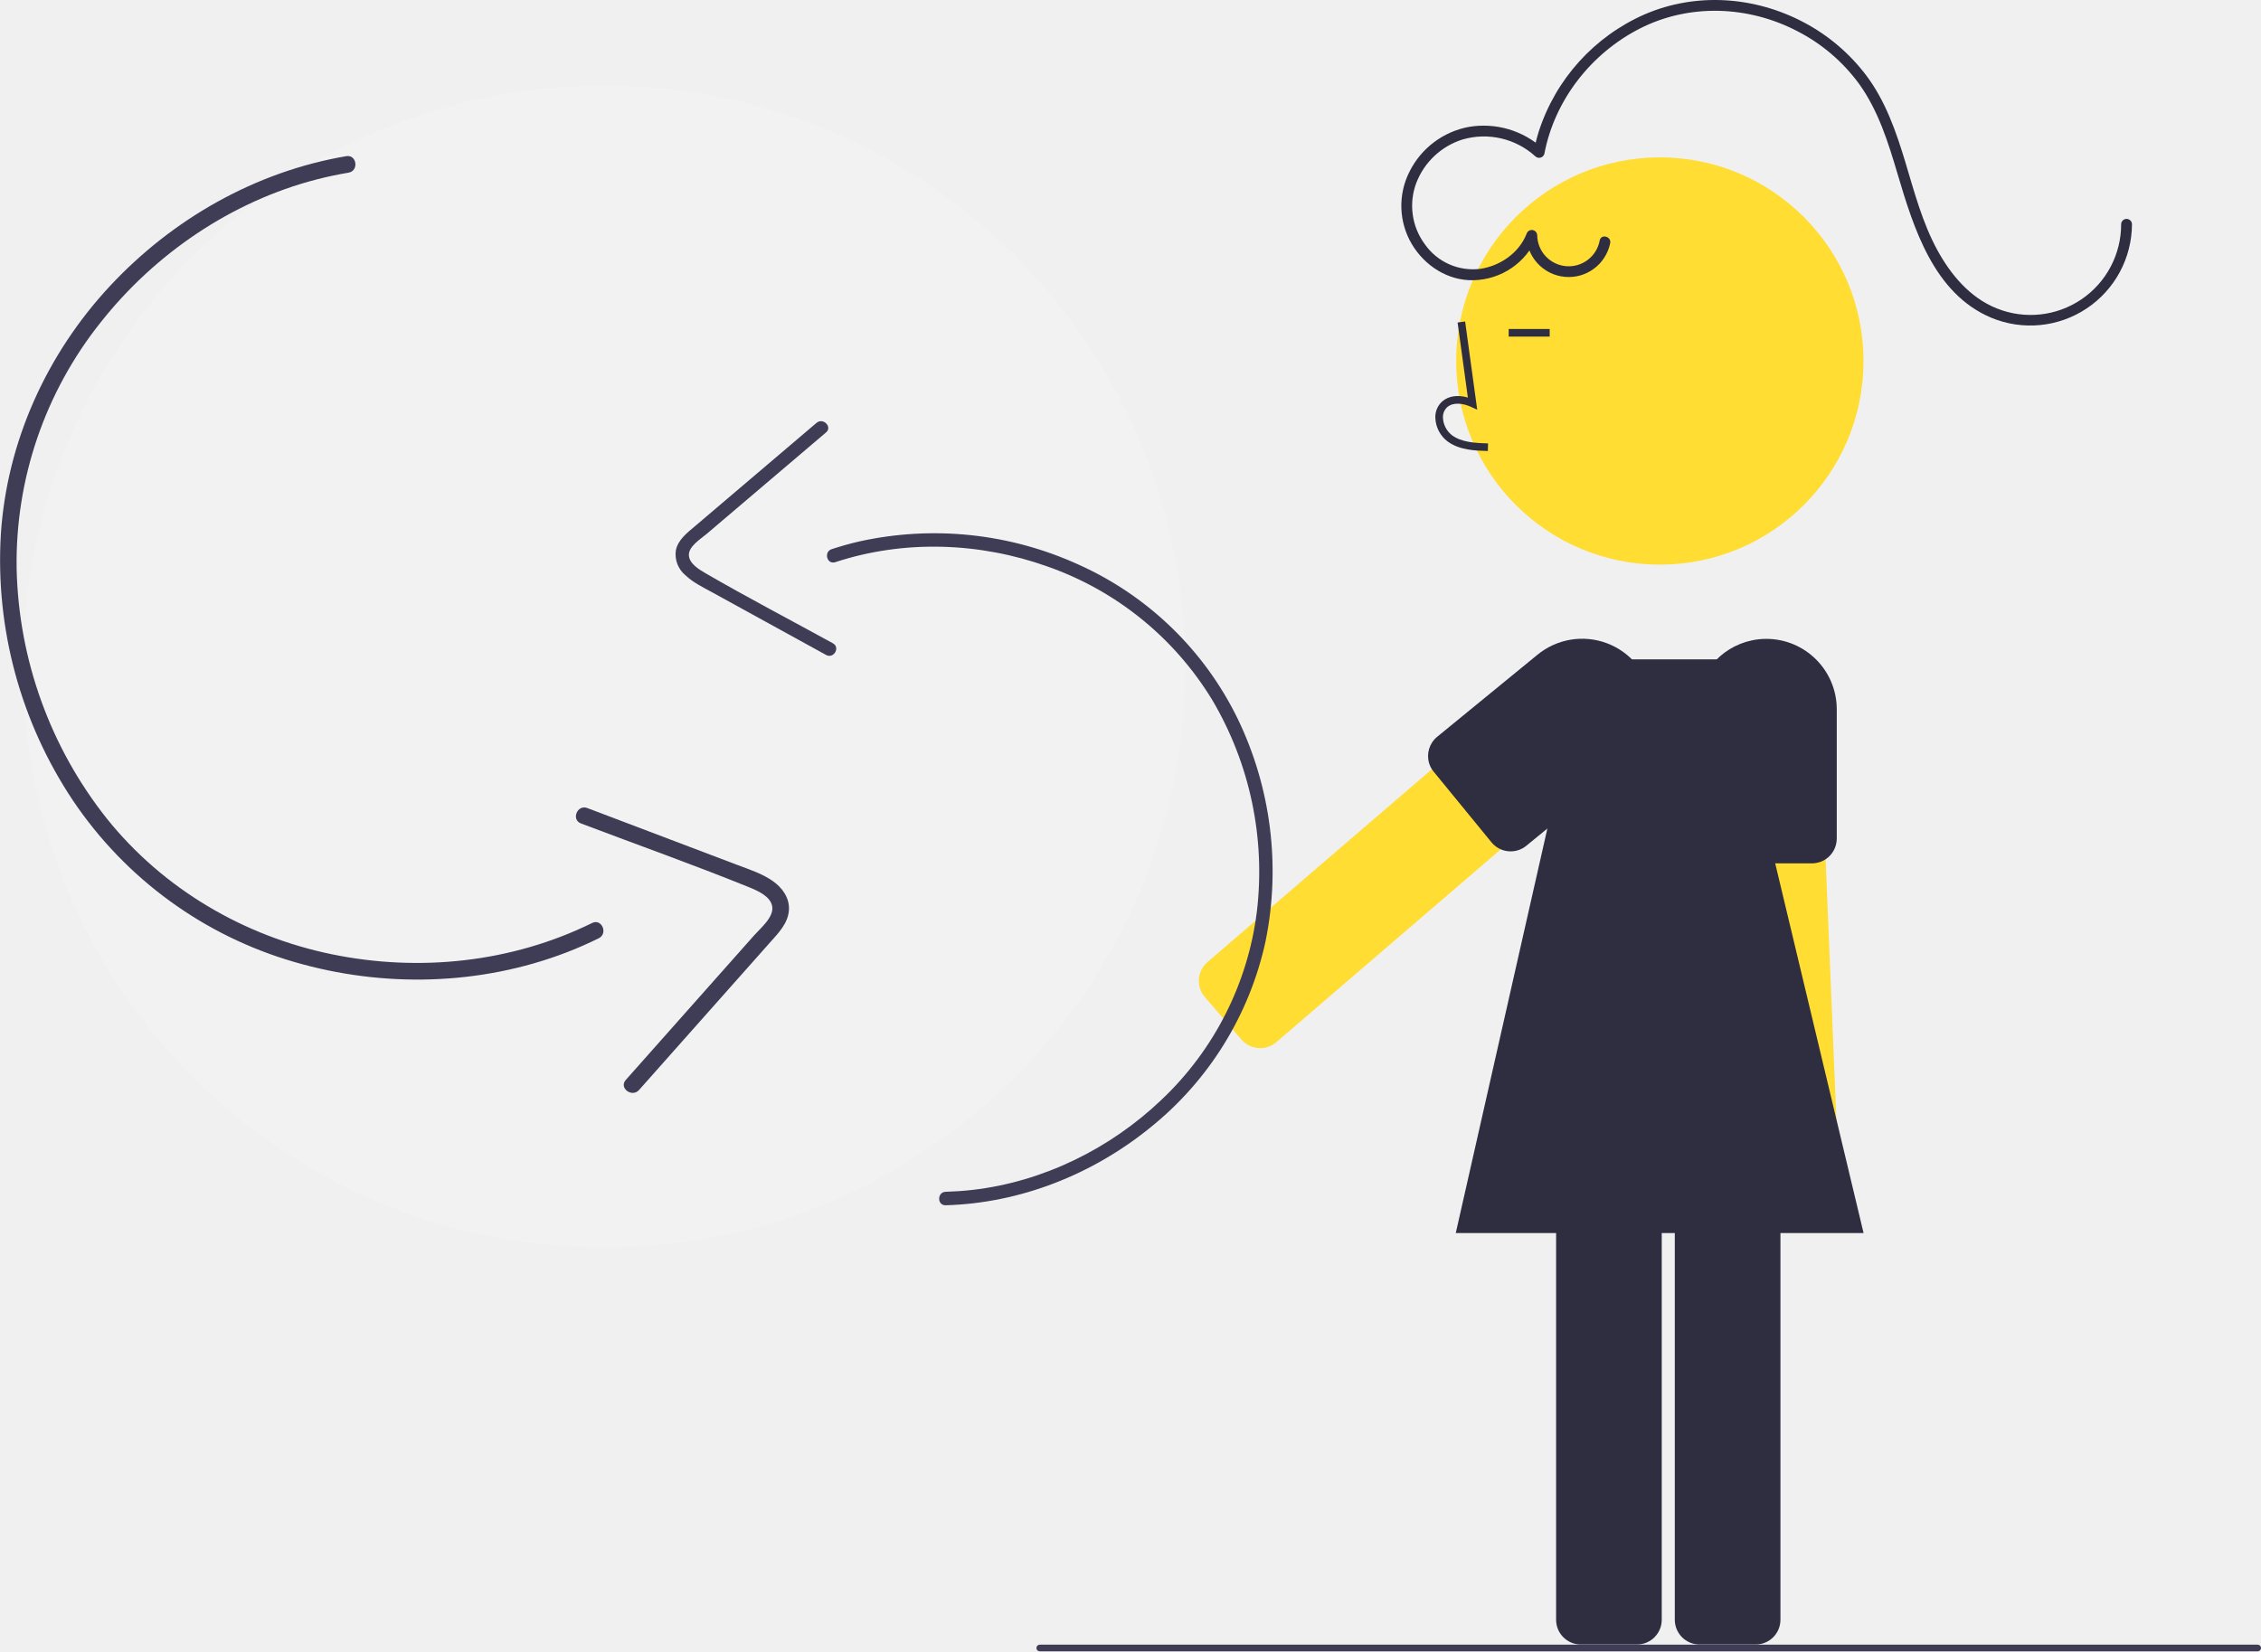
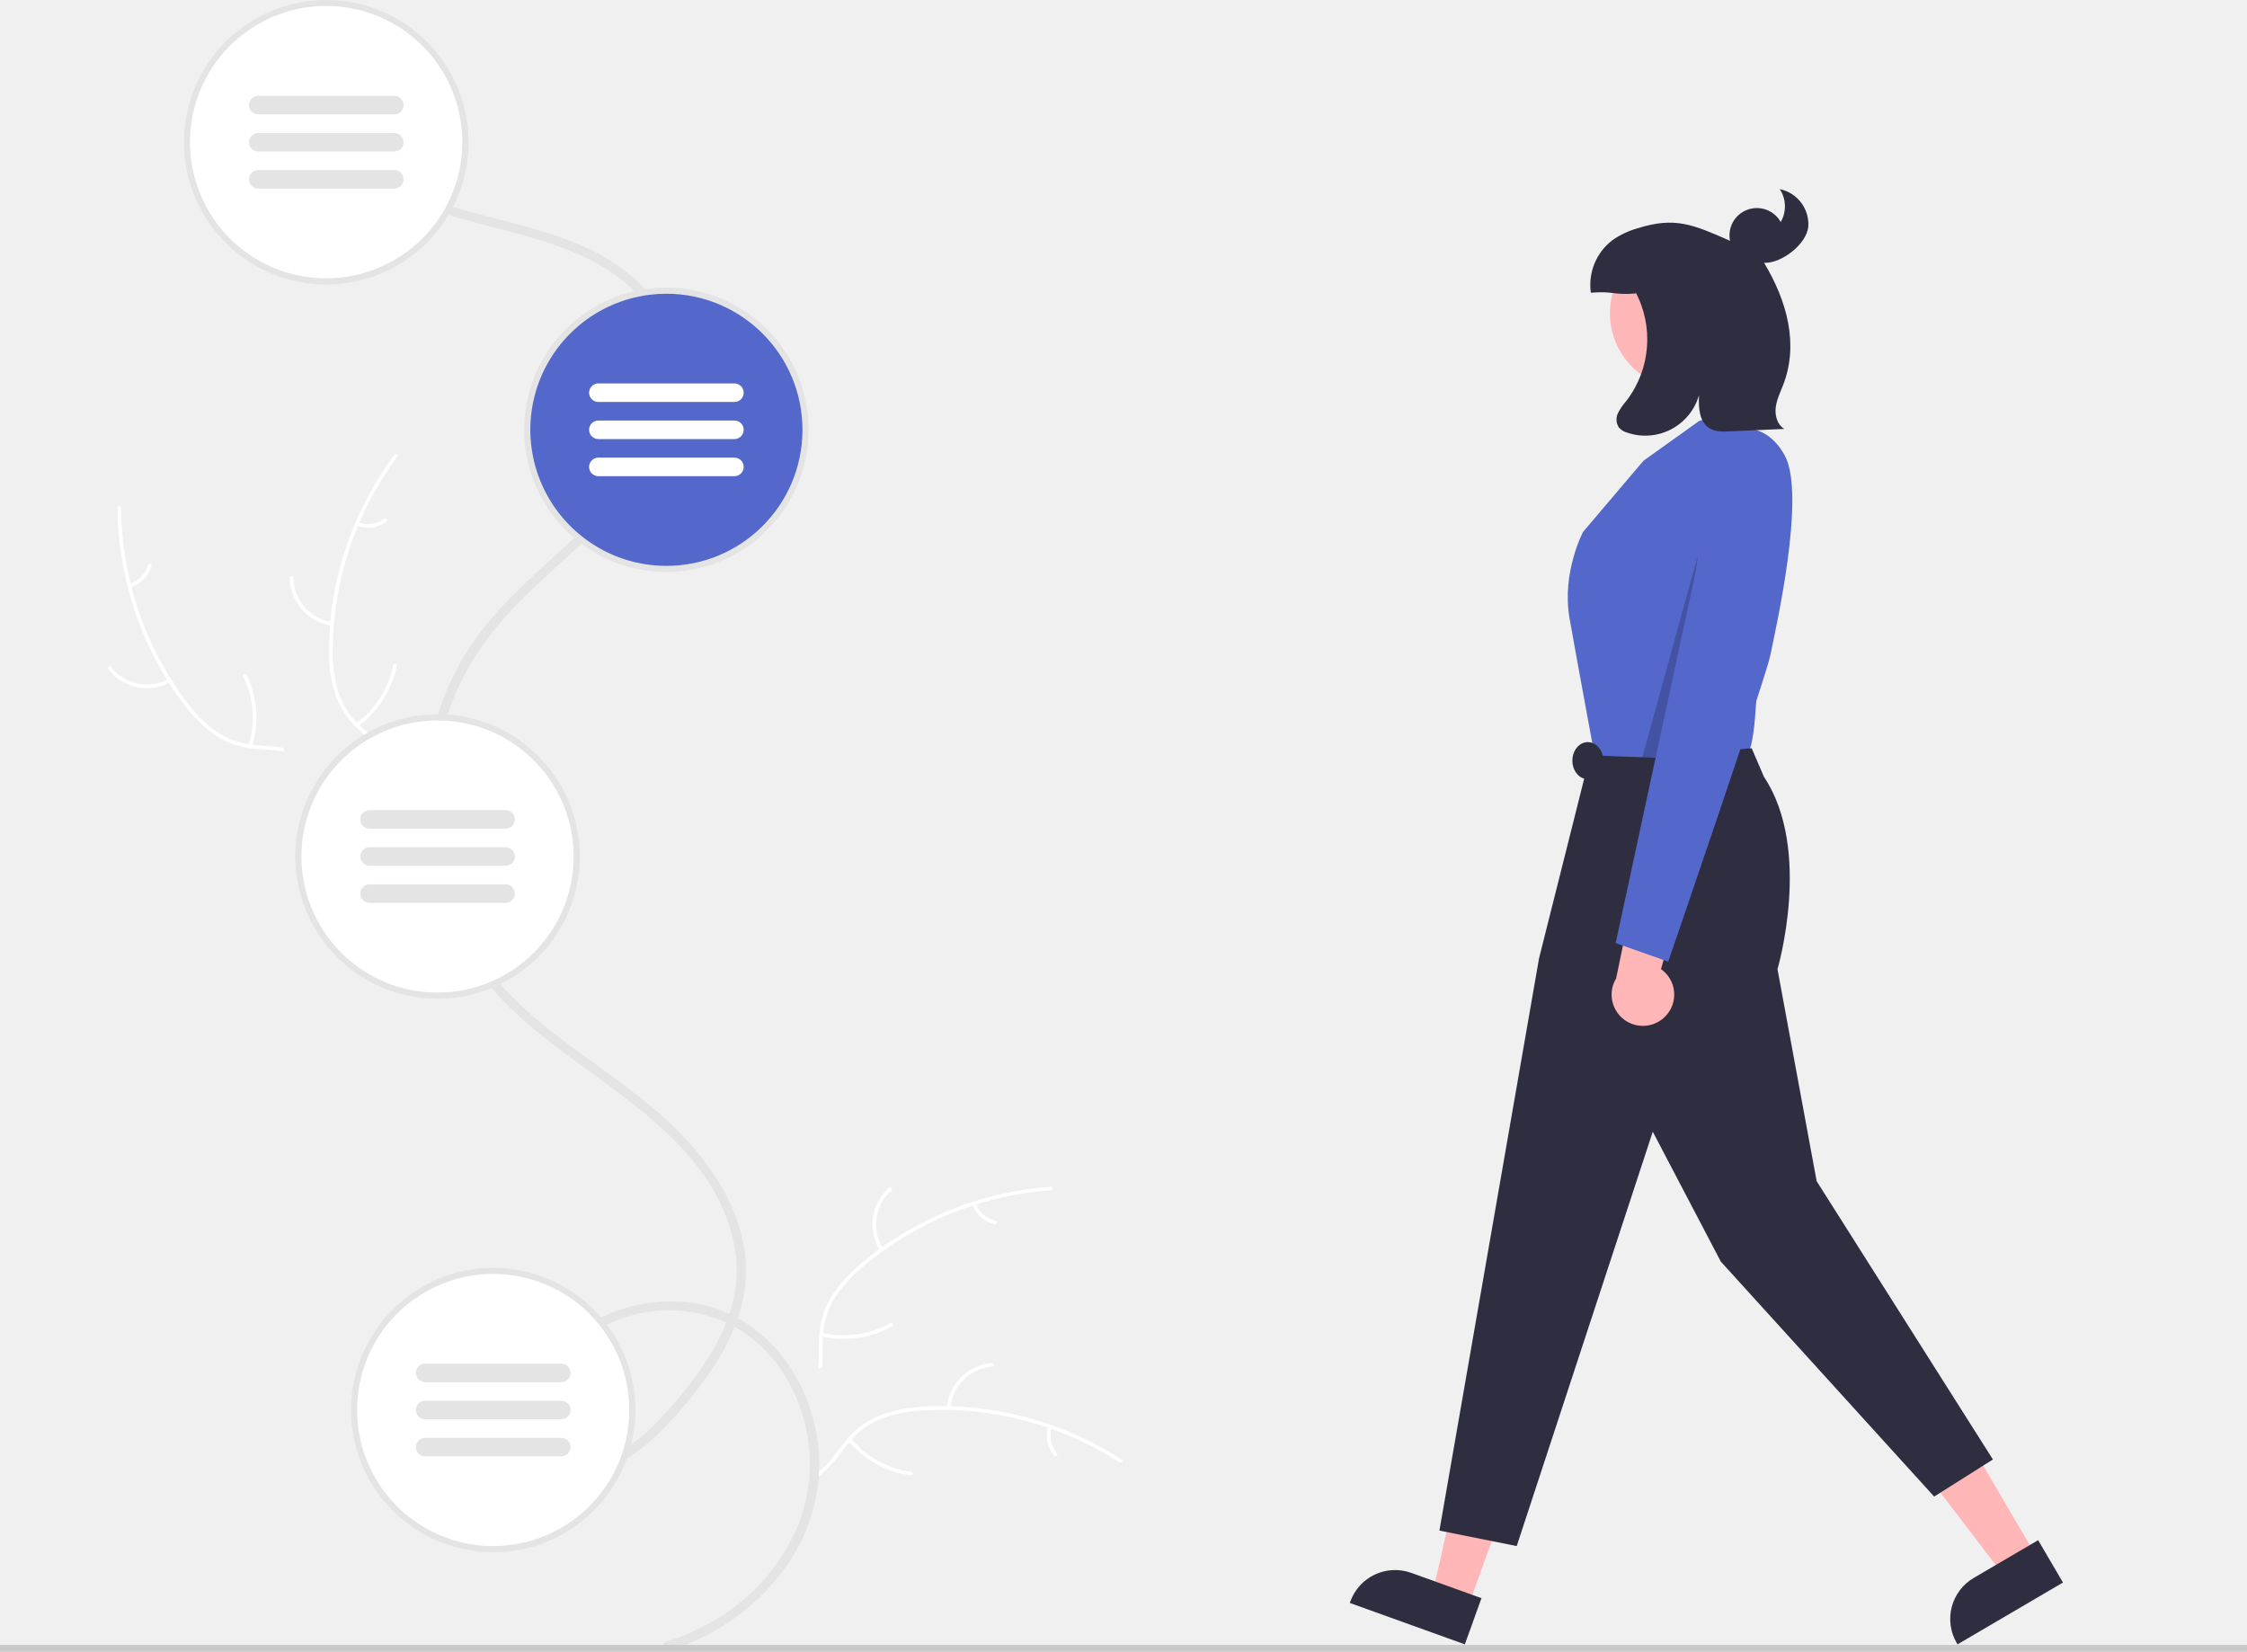
- <svg xmlns="http://www.w3.org/2000/svg" data-name="Layer 1" width="626.477" height="457.638" viewBox="0 0 626.477 457.638">
-   <circle cx="167.361" cy="184.727" r="161" fill="#f2f2f2" />
-   <path d="M719.693,403.261l-35.396,30.429-55.475,47.672-7.498,6.447a6.801,6.801,0,0,0-2.374,4.683,6.891,6.891,0,0,0,.797,3.765,6.821,6.821,0,0,0,.84,1.217l4.022,4.684,6.123,7.122c.113.126.219.244.34.363a6.865,6.865,0,0,0,9.327.36l62.906-54.051,35.47-30.487a6.865,6.865,0,0,0,.722-9.667l-2.14-2.489-7.998-9.31a6.845,6.845,0,0,0-9.665-.737Z" transform="translate(-286.7615 -221.1809)" fill="#ffdd32" />
-   <circle cx="459.906" cy="100.048" r="56.432" fill="#ffdd32" />
-   <path d="M750.815,540.371V670.076a6.86,6.86,0,0,0,6.854,6.854h15.563a6.86,6.86,0,0,0,6.854-6.854V540.371a6.86,6.86,0,0,0-6.854-6.854h-15.563A6.86,6.86,0,0,0,750.815,540.371Z" transform="translate(-286.7615 -221.1809)" fill="#2f2e41" />
-   <path d="M717.927,540.371V670.076a6.853,6.853,0,0,0,6.854,6.854h15.563a6.86,6.86,0,0,0,6.854-6.854V540.371a6.86,6.86,0,0,0-6.854-6.854h-15.563A6.853,6.853,0,0,0,717.927,540.371Z" transform="translate(-286.7615 -221.1809)" fill="#2f2e41" />
-   <path d="M699.013,346.174l.059-2.109c-3.923-.109-7.382-.355-9.981-2.254a6.483,6.483,0,0,1-2.511-4.775,3.706,3.706,0,0,1,1.216-3.052c1.725-1.457,4.501-.985,6.525-.058l1.745.8-3.346-24.452-2.089.286,2.846,20.8c-2.749-.808-5.297-.46-7.042,1.013a5.769,5.769,0,0,0-1.962,4.737,8.575,8.575,0,0,0,3.374,6.404C691.186,345.955,695.526,346.077,699.013,346.174Z" transform="translate(-286.7615 -221.1809)" fill="#2f2e41" />
-   <rect x="418.028" y="91.174" width="11.358" height="2.109" fill="#2f2e41" />
-   <path d="M761.412,413.799l1.94,46.637,3.026,73.082.411,9.88a6.801,6.801,0,0,0,2.204,4.766,6.891,6.891,0,0,0,3.448,1.708,6.821,6.821,0,0,0,1.476.095l6.168-.253,9.384-.39c.169-.011.327-.021.496-.042a6.865,6.865,0,0,0,6.063-7.096l-3.427-82.867-1.94-46.732a6.865,6.865,0,0,0-7.138-6.558l-3.28.137-12.263.506a6.845,6.845,0,0,0-6.569,7.128Z" transform="translate(-286.7615 -221.1809)" fill="#ffdd32" />
-   <path d="M756.677,417.742v35.85a6.849,6.849,0,0,0,6.674,6.843.97.97,0,0,0,.18.011h25.306a6.568,6.568,0,0,0,1.212-.116,6.755,6.755,0,0,0,2.552-1.012,6.883,6.883,0,0,0,3.09-5.726V417.742a19.53,19.53,0,0,0-19.507-19.507,19.073,19.073,0,0,0-3.986.411A19.538,19.538,0,0,0,756.677,417.742Z" transform="translate(-286.7615 -221.1809)" fill="#2f2e41" />
-   <path d="M682.741,432.705a6.777,6.777,0,0,0,1.255,2.33l16.027,19.581a5.68,5.68,0,0,0,.98.97,6.85,6.85,0,0,0,8.668-.011l27.742-22.702a19.508,19.508,0,1,0-24.716-30.188L684.956,425.387A6.891,6.891,0,0,0,682.741,432.705Z" transform="translate(-286.7615 -221.1809)" fill="#2f2e41" />
-   <path d="M730.012,287.8a8.73,8.73,0,0,1-17.32-1.428,1.508,1.508,0,0,0-2.946-.399c-2.066,5.314-7.376,8.949-12.928,9.729a16.277,16.277,0,0,1-15.29-6.869,17.909,17.909,0,0,1-2.332-16.979,20.223,20.223,0,0,1,12.815-12.018,21.203,21.203,0,0,1,20.151,4.659,1.514,1.514,0,0,0,2.507-.662c2.818-14.897,12.954-27.839,26.4-34.711,13.741-7.023,30.125-6.386,43.713.707A48.858,48.858,0,0,1,801.909,244.466c5.308,7.405,8.035,16.177,10.598,24.815,4.487,15.123,10.055,33.237,25.976,39.951A28.176,28.176,0,0,0,877.487,283.291a1.501,1.501,0,0,0-3,0,25.082,25.082,0,0,1-34.469,23.352c-7.38-2.935-12.721-9.311-16.439-16.119-4.174-7.644-6.375-16.086-8.875-24.371-2.546-8.435-5.494-16.962-10.846-24.075a52.251,52.251,0,0,0-17.242-14.672c-13.639-7.239-29.907-8.398-44.156-2.245a53.37,53.37,0,0,0-29.348,32.496,47.672,47.672,0,0,0-1.336,5.376l2.507-.662a24.397,24.397,0,0,0-20.501-6.027,23.05,23.05,0,0,0-16.463,12.377,20.871,20.871,0,0,0,.643,20.137c3.549,5.956,9.971,10.142,17.023,9.984a19.49,19.49,0,0,0,17.655-12.072l-2.946-.399a11.727,11.727,0,0,0,23.212,2.225c.405-1.883-2.487-2.687-2.893-.798Z" transform="translate(-286.7615 -221.1809)" fill="#2f2e41" />
-   <polygon points="516.361 341.727 403.361 341.727 439.361 182.727 478.361 182.727 516.361 341.727" fill="#2f2e41" />
-   <path d="M548.786,555.206c20.668-.586,40.643-8.519,56.65-21.497a90.955,90.955,0,0,0,32.003-51.747,97.249,97.249,0,0,0-7.703-61.516,90.051,90.051,0,0,0-44.115-42.787,96.29,96.29,0,0,0-60.854-6.406c-2.555.59-5.077,1.304-7.568,2.121-2.276.747-1.302,4.359.994,3.606,19.116-6.274,40.031-5.524,58.914,1.238a87.176,87.176,0,0,1,45.639,37.11,93.547,93.547,0,0,1,12.262,58.52,86.48,86.48,0,0,1-26.391,52.09c-14.229,13.589-32.928,22.815-52.545,25.025-2.42.273-4.85.434-7.284.503-2.401.068-2.411,3.808,0,3.739Z" transform="translate(-286.7615 -221.1809)" fill="#3f3d56" />
-   <path d="M512.997,338.38,479.416,366.931c-2.195,1.867-4.8,3.793-5.393,6.798a7.555,7.555,0,0,0,2.622,6.846c2.18,2.073,4.956,3.391,7.564,4.825l9.76,5.366,21.688,11.925c2.11,1.16,3.999-2.068,1.887-3.229-11.753-6.462-23.68-12.684-35.284-19.41-1.757-1.018-4.519-2.664-4.624-4.977-.112-2.478,3.269-4.519,4.896-5.903l15.608-13.27L515.641,341.024c1.836-1.561-.82-4.195-2.644-2.644Z" transform="translate(-286.7615 -221.1809)" fill="#3f3d56" />
-   <path d="M382.698,264.46c-25.155,4.282-48.197,17.421-65.519,36.041-17.457,18.766-28.529,43.104-30.182,68.755a120.017,120.017,0,0,0,20.024,73.844,111.134,111.134,0,0,0,61.289,44.677c24.605,7.179,51.479,6.563,75.469-2.668,3.02-1.162,5.98-2.469,8.883-3.898,2.653-1.306.839-5.551-1.837-4.235-22.277,10.964-47.965,13.656-72.206,8.649-24.321-5.023-46.576-18.073-62.172-37.477a115.448,115.448,0,0,1-25.078-69.397,106.726,106.726,0,0,1,23.265-68.207c15.044-19.06,36.303-33.56,59.894-39.644,2.911-.751,5.852-1.367,8.815-1.872,2.923-.497,2.29-5.069-.645-4.569Z" transform="translate(-286.7615 -221.1809)" fill="#3f3d56" />
-   <path d="M463.834,523.25l36.111-40.683c2.361-2.66,5.211-5.463,5.418-9.237.18-3.298-1.801-6.068-4.386-7.913-3.022-2.157-6.641-3.289-10.076-4.592l-12.852-4.874-28.56-10.832c-2.779-1.054-4.53,3.217-1.749,4.271,15.477,5.87,31.125,11.416,46.465,17.633,2.322.941,5.982,2.475,6.509,5.284.565,3.009-3.215,6.086-4.965,8.058l-16.784,18.909-18.818,21.201c-1.974,2.224,1.726,4.985,3.687,2.775Z" transform="translate(-286.7615 -221.1809)" fill="#3f3d56" />
-   <path d="M912.319,678.819H574.848a.919.919,0,0,1,0-1.839H912.319a.919.919,0,1,1,0,1.839Z" transform="translate(-286.7615 -221.1809)" fill="#3f3d56" />
+ <svg xmlns="http://www.w3.org/2000/svg" width="726.692" height="534.198" viewBox="0 0 726.692 534.198" role="img" artist="Katerina Limpitsouni" source="https://undraw.co/">
+   <path d="M576.58,567.291c-.43.21-.85.41-1.28.63a118.944,118.944,0,0,0-16.48,9.87c-.41.28-.82.58-1.22.87a124.744,124.744,0,0,0-31.46,33.44c-1.88,2.92-3.62,5.93-5.24,9q-1.86,3.57-3.5,7.26c-4.11,9.33-7.77,19.98-15.86,25.7a20.376,20.376,0,0,1-2.74,1.66c-.08.04-.17.08-.25.12a54.673,54.673,0,0,0-2.37-15.45c-.25-.84-.53-1.68-.83-2.5-.14-.39-.28-.78-.44-1.16a49.937,49.937,0,0,0-3.63-7.6,45.909,45.909,0,0,0-17.06-17.16,73.818,73.818,0,0,1-7.79,14.44c2.36-4.96,4.92-9.8,7.73-14.48a2.795,2.795,0,0,1,.23-.37c.42-.72.86-1.43,1.3-2.14a116.566,116.566,0,0,1,25.47-29.39,84.943,84.943,0,0,1,23.16-13.22c16.6-6.27,35.03-7.17,51.05-.07C575.779,566.921,576.179,567.101,576.58,567.291Z" transform="translate(-236.654 -182.9009)" fill="#f0f0f0" />
+   <path d="M576.41,567.831q-.555.045-1.11.09a105.964,105.964,0,0,0-22.95,4.51c-.37.12-.75.24-1.13.36a105.266,105.266,0,0,0-28.9,14.61c-.09.06-.19.13-.28.2q-3.075,2.235-5.99,4.7a45.385,45.385,0,0,0-9.57,10.61,25.379,25.379,0,0,0-3.63,11.1c-.04.39-.07.79-.1,1.18-.01.32-.03.63-.04.95-.09,3,.05,6.05-.24,9.04a22.271,22.271,0,0,1-.72,4.03,15.089,15.089,0,0,1-4,6.71,16.893,16.893,0,0,1-2.4,1.97c-.14-.39-.28-.78-.44-1.16a16.141,16.141,0,0,0,2.36-2,13.304,13.304,0,0,0,3.01-4.82,19.342,19.342,0,0,0,.96-4.35c.34-2.94.2-5.96.27-8.89q.03-1.14.12-2.25a26.659,26.659,0,0,1,3.09-10.83,42.053,42.053,0,0,1,9.12-10.94,89.922,89.922,0,0,1,7.14-5.76c.32-.24.64-.48.97-.7a108.166,108.166,0,0,1,53.42-19.45c.37-.04.73-.06,1.1-.09C577.23,566.591,577.17,567.781,576.41,567.831Z" transform="translate(-236.654 -182.9009)" fill="#fff" />
+   <path d="M521.265,587.372a15.884,15.884,0,0,1,2.898-20.363c.572-.504,1.382.362.809.866a14.708,14.708,0,0,0-2.657,18.947c.41.643-.642,1.189-1.05.549Z" transform="translate(-236.654 -182.9009)" fill="#fff" />
+   <path d="M502.491,613.929a30.615,30.615,0,0,0,22.088-3.146c.664-.376,1.213.674.549,1.05A31.844,31.844,0,0,1,502.137,615.06c-.743-.177-.385-1.307.354-1.131Z" transform="translate(-236.654 -182.9009)" fill="#fff" />
+   <path d="M552.207,572.088a8.991,8.991,0,0,0,6.419,5.619c.745.168.386,1.298-.354,1.131a10.075,10.075,0,0,1-7.115-6.201.612.612,0,0,1,.25-.8.595.595,0,0,1,.8.25Z" transform="translate(-236.654 -182.9009)" fill="#fff" />
+   <path d="M599.11,655.481c-.46-.09-.92-.18-1.38-.25l-.01-.01h-.02a116.587,116.587,0,0,0-19.09-2.05h-.01c-.5-.02-.99-.04-1.48-.04h-.01a124.55,124.55,0,0,0-45.25,7.76c-.02.01-.03.01-.05.02a119.842,119.842,0,0,0-16.72,7.71c-5.73,3.19-11.63,6.94-17.75,9.12a32.121,32.121,0,0,1-3.75,1.12c.3-.64.59-1.29.86-1.94a52.801,52.801,0,0,0,3.81-14.95c.05-.43.09-.86.12-1.3.13-1.6.19-3.22.17-4.83a54.673,54.673,0,0,0-2.37-15.45c-.25-.84-.53-1.68-.83-2.5-.14-.39-.28-.78-.44-1.16a49.937,49.937,0,0,0-3.63-7.6c.91-.37,1.83-.73,2.75-1.07,2.38-.9,4.79-1.73,7.21-2.5h.01c.4-.13.81-.26,1.22-.38a116.682,116.682,0,0,1,18.43-4.08,101.149,101.149,0,0,1,10.31-.86,85.005,85.005,0,0,1,26.38,3.37c.02.01.04.01.06.02,17.04,4.98,32.29,15.36,40.82,30.68C598.69,654.701,598.9,655.081,599.11,655.481Z" transform="translate(-236.654 -182.9009)" fill="#f0f0f0" />
+   <path d="M598.65,655.811c-.31-.2-.61-.39-.92-.58l-.01-.01a105.771,105.771,0,0,0-21.05-10.22c-.37-.14-.75-.27-1.12-.39a105.013,105.013,0,0,0-31.91-5.74c-.12-.01-.23-.01-.34-.01q-3.795-.075-7.58.15a45.292,45.292,0,0,0-14.02,2.71,25.328,25.328,0,0,0-9.58,6.68c-.28.29-.54.58-.79.88-.21.25-.41.49-.61.74-2.73,3.39-5.13,7.18-8.64,9.85-.21.16-.42.31-.63.44a14.264,14.264,0,0,1-3.19,1.66c.05-.43.09-.86.12-1.3a12.588,12.588,0,0,0,2.11-1.12c.36-.24.71-.49,1.05-.76,3.17-2.46,5.43-5.95,7.9-9.08.45-.57.9-1.11,1.38-1.64a26.388,26.388,0,0,1,9.06-6.87,41.863,41.863,0,0,1,13.86-3.24,90.24,90.24,0,0,1,9.16-.31q.6,0,1.2.03a107.928,107.928,0,0,1,32.36,6.01,107.328,107.328,0,0,1,22.01,10.62c.32.19.63.39.94.59C600.049,655.321,599.29,656.221,598.65,655.811Z" transform="translate(-236.654 -182.9009)" fill="#fff" />
+   <path d="M542.853,638.215A15.884,15.884,0,0,1,557.427,623.701c.76-.058.885,1.121.124,1.179A14.708,14.708,0,0,0,544.022,638.408c-.06.76-1.228.562-1.169-.193Z" transform="translate(-236.654 -182.9009)" fill="#fff" />
+   <path d="M511.873,648.116a30.615,30.615,0,0,0,19.53,10.787c.757.1.562,1.268-.193,1.169a31.844,31.844,0,0,1-20.3-11.266c-.486-.589.48-1.276.963-.69Z" transform="translate(-236.654 -182.9009)" fill="#fff" />
+   <path d="M576.76,644.64a8.991,8.991,0,0,0,1.742,8.352c.494.583-.473,1.269-.963.69a10.075,10.075,0,0,1-1.948-9.235.612.612,0,0,1,.681-.488.595.595,0,0,1,.488.681Z" transform="translate(-236.654 -182.9009)" fill="#fff" />
+   <path d="M283.156,423.115c-15.459-21.994-20.863-52.574-7.843-76.094a123.863,123.863,0,0,0,57.118,63.003c9.999,5.21,21.663,9.963,26.096,20.329,2.759,6.45,2.019,13.969-.486,20.522-2.505,6.553-6.635,12.337-10.72,18.041l-.25,1.733C322.498,459.748,298.615,445.109,283.156,423.115Z" transform="translate(-236.654 -182.9009)" fill="#f0f0f0" />
+   <path d="M275.839,347.226a105.87,105.87,0,0,0,20.517,61.822,45.591,45.591,0,0,0,9.972,10.228,26.149,26.149,0,0,0,12.964,4.618c4.335.417,8.817.343,12.975,1.806a16.011,16.011,0,0,1,9.358,9.159c2.195,5.179,2.398,10.837,2.405,16.378.007,6.152-.083,12.541,2.68,18.201.335.686-.749,1.165-1.083.48-4.807-9.847-1.253-21.137-4.009-31.432-1.286-4.804-4.028-9.249-8.743-11.277-4.123-1.773-8.745-1.7-13.138-2.085a27.903,27.903,0,0,1-12.844-4.043,42.148,42.148,0,0,1-10.328-9.807A102.713,102.713,0,0,1,281.159,383.11a107.747,107.747,0,0,1-6.498-36.016c-.006-.761,1.172-.624,1.178.132Z" transform="translate(-236.654 -182.9009)" fill="#fff" />
+   <path d="M291.776,403.521a15.884,15.884,0,0,1-20.133-4.208c-.466-.604.45-1.356.917-.751a14.708,14.708,0,0,0,18.736,3.876c.668-.367,1.145.718.48,1.083Z" transform="translate(-236.654 -182.9009)" fill="#fff" />
+   <path d="M317.065,423.972a30.615,30.615,0,0,0-1.713-22.245c-.332-.687.751-1.166,1.083-.48a31.844,31.844,0,0,1,1.735,23.152c-.225.73-1.329.3-1.106-.426Z" transform="translate(-236.654 -182.9009)" fill="#fff" />
+   <path d="M278.523,371.656a8.991,8.991,0,0,0,6.022-6.043c.216-.733,1.32-.302,1.106.426a10.075,10.075,0,0,1-6.648,6.7.612.612,0,0,1-.782-.301.595.595,0,0,1,.301-.782Z" transform="translate(-236.654 -182.9009)" fill="#fff" />
+   <path d="M364.775,330.24c-.122.461-.243.922-.359,1.391a118.406,118.406,0,0,0-3.279,18.925c-.053.493-.098.994-.137,1.487a124.827,124.827,0,0,0,4.838,45.702,121.223,121.223,0,0,0,6.619,17.188c3.645,7.669,8.207,15.694,9.08,23.879a20.795,20.795,0,0,1,.143,2.57l-32.474,29.437c-.107.03-.208.067-.316.098l-1.243,1.235c-.156-.277-.312-.567-.468-.844-.091-.16-.175-.327-.266-.487-.059-.109-.117-.218-.176-.313-.02-.036-.039-.073-.052-.102-.059-.095-.104-.189-.156-.277q-1.314-2.433-2.599-4.892c-.007-.007-.007-.007-.006-.021-6.494-12.51-12.001-25.672-15.334-39.251-.1-.409-.207-.824-.293-1.246a115.673,115.673,0,0,1-2.886-18.655,102.261,102.261,0,0,1-.186-10.345,85.037,85.037,0,0,1,5.061-26.102c6.073-16.707,17.421-31.287,33.274-38.813C363.964,330.611,364.363,330.425,364.775,330.24Z" transform="translate(-236.654 -182.9009)" fill="#f0f0f0" />
+   <path d="M365.076,330.719a105.87,105.87,0,0,0-20.839,61.714A45.591,45.591,0,0,0,346.04,406.603a26.149,26.149,0,0,0,7.571,11.492c3.21,2.943,6.834,5.582,9.272,9.254a16.011,16.011,0,0,1,1.958,12.947c-1.365,5.456-4.61,10.097-7.94,14.525-3.698,4.916-7.617,9.964-8.818,16.146-.146.749-1.299.479-1.154-.269,2.09-10.756,11.726-17.631,15.723-27.51,1.865-4.61,2.353-9.81-.191-14.268-2.224-3.898-5.959-6.622-9.235-9.574a27.903,27.903,0,0,1-7.821-10.961,42.148,42.148,0,0,1-2.342-14.049,102.713,102.713,0,0,1,4.657-31.763,107.747,107.747,0,0,1,16.496-32.669c.453-.611,1.311.208.861.814Z" transform="translate(-236.654 -182.9009)" fill="#fff" />
+   <path d="M343.907,385.263a15.884,15.884,0,0,1-13.542-15.481.593.593,0,0,1,1.184-.048A14.708,14.708,0,0,0,344.176,384.109c.755.109.482,1.262-.269,1.154Z" transform="translate(-236.654 -182.9009)" fill="#fff" />
+   <path d="M351.787,416.817a30.615,30.615,0,0,0,12.026-18.793c.148-.749,1.302-.479,1.154.269a31.844,31.844,0,0,1-12.554,19.53c-.619.447-1.242-.561-.626-1.006Z" transform="translate(-236.654 -182.9009)" fill="#fff" />
+   <path d="M352.51,351.841a8.991,8.991,0,0,0,8.447-1.199c.613-.455,1.235.554.626,1.006a10.075,10.075,0,0,1-9.341,1.347.612.612,0,0,1-.443-.711.595.595,0,0,1,.711-.443Z" transform="translate(-236.654 -182.9009)" fill="#fff" />
+   <path d="M501.54,654.061a58.397,58.397,0,0,0-3.79-18.14c-.15-.4-.31-.79-.48-1.19a55.475,55.475,0,0,0-3.24-6.67,49.357,49.357,0,0,0-18.34-18.64c-.15-.08-.29-.16-.43-.24a46.667,46.667,0,0,0,2.32-20.96c-1.78-14.17-9.7-26.78-19.26-37.07-17.73-19.1-42.66-30.51-59.86-49.97-.22-.25-.45-.51-.67-.77-.23-.26-.45-.53-.68-.8a79.724,79.724,0,0,1-6.28-8.5,85.913,85.913,0,0,1-8.05-16.21c-.73-1.97-1.4-3.98-1.99-6q-.885-2.97-1.56-6-.66-2.985-1.13-6-.465-2.985-.73-6-.27-3-.35-6a92.949,92.949,0,0,1,3.8-28.92c.09-.33.19-.65.3-.98.1-.33.2-.66.31-.99.09-.29.18-.57.28-.86,4.63-13.84,12.88-25.49,23.09-35.79,6.38-6.44,13.27-12.39,19.89-18.6.24-.22.48-.45.72-.68.25-.23.51-.47.76-.71a155.482,155.482,0,0,0,11.9-12.45,88.427,88.427,0,0,0,6.03-8.02c1.31-1.94,2.53-3.95,3.65-6q1.62-2.94,2.95-6c.85-1.96,1.61-3.97,2.26-6a56.218,56.218,0,0,0,1.57-6,50.366,50.366,0,0,0,.87-6,.124.124,0,0,0,.01-.06,40.106,40.106,0,0,0-8.62-28.61c-.24-.31-.49-.61-.75-.91q-.375-.465-.78-.9a40.653,40.653,0,0,0-4.3-4.2c-16.41-13.9-37.9-16.25-57.79-22.47-.32-.1-.63-.2-.95-.3-.33-.11-.66-.21-.99-.32a93.816,93.816,0,0,1-14.87-6.18c-.06-.03-.11-.06-.17-.09a56.18,56.18,0,0,1-7.7-4.96,47.293,47.293,0,0,1-6.5-6q-.765-.84-1.47-1.71c-1.11-1.35-2.95.28-2.36,1.71a1.5,1.5,0,0,0,.24.42,48.792,48.792,0,0,0,5.33,5.58,53.416,53.416,0,0,0,8.13,6,84.301,84.301,0,0,0,17.88,7.87c.33.11.66.21.99.32.32.1.64.2.97.3,12.05,3.75,24.81,6.14,36.229,10.4,8.64,3.22,17.34,7.68,23.89,14.29.27.28.54.56.8.84.27.28.53.57.79.86a37.995,37.995,0,0,1,4.22,5.79,36.97,36.97,0,0,1,4.7,22.33,48.993,48.993,0,0,1-.9,6,52.799,52.799,0,0,1-1.66,6c-.6,1.81-1.3,3.58-2.07,5.32-.1.23-.21.46-.31.68q-1.425,3.105-3.12,6c-1.2,2.07-2.49,4.06-3.87,6a130.444,130.444,0,0,1-16.61,18.59c-.25.24-.5.48-.75.71-.24.23-.48.45-.71.68-10.87,10.24-22.53,19.87-31.36,31.85a85.21,85.21,0,0,0-12.65,25.17c-.1.33-.21.66-.3,1-.11.33-.21.66-.3,1a95.882,95.882,0,0,0-3.67,29c.05,2,.16,4,.34,6q.255,3.015.7,6c.14.99.3,1.97.48,2.95.18,1.02.38,2.04.61,3.05.42,2.02.92,4.02,1.48,6,.57,2.02,1.22,4.02,1.93,6a87.835,87.835,0,0,0,9.8,19.48c1.52,2.25,3.14,4.4,4.86,6.47.23.27.46.55.69.82.22.27.45.53.68.79,6.82,7.86,14.95,14.54,23.31,20.79,22.04,16.47,49.84,33.4,55.3,62.79a43.535,43.535,0,0,1-1.7,21.76,43.415,43.415,0,0,0-9.99-3.23,51.284,51.284,0,0,0-31.45,4.42q-.45.225-.9.45c-.31.17-.62.33-.92.5a37.111,37.111,0,0,0-14.7,13.96,30.817,30.817,0,0,0-2.57,6,30.372,30.372,0,0,0-1.18,6c-.09.93-.14,1.89-.15,2.86a25.427,25.427,0,0,0,.16,3.14,22.06,22.06,0,0,0,1.53,6,16.639,16.639,0,0,0,3.52,5.39c.21.21.42.42.64.61a17.176,17.176,0,0,0,15.85,3.51,26.273,26.273,0,0,0,4.41-1.57q.69-.3,1.35-.66c.44-.22.88-.46,1.32-.71a52.388,52.388,0,0,0,10.57-8.34,140.607,140.607,0,0,0,14.52-17.05q.959-1.32,1.89-2.67a73.818,73.818,0,0,0,7.79-14.44,45.909,45.909,0,0,1,17.06,17.16,49.937,49.937,0,0,1,3.63,7.6c.16.38.3.77.44,1.16.3.82.58,1.66.83,2.5a54.673,54.673,0,0,1,2.37,15.45c.02,1.61-.04,3.23-.17,4.83-.03.44-.07.87-.12,1.3a52.801,52.801,0,0,1-3.81,14.95c-.271.65-.56,1.3-.86,1.94a64.853,64.853,0,0,1-24.16,27.03,69.59,69.59,0,0,1-17.32,7.92c-1.84.56-1.06,3.46.8,2.9,19.41-5.86,36.71-20.26,44.43-38.97a55.963,55.963,0,0,0,4.08-16.92c.01-.17.03-.34.03-.51.04-.51.07-1.01.09-1.52C501.61,657.221,501.6,655.641,501.54,654.061Zm-38.88-27.48a138.042,138.042,0,0,1-14.21,16.88,57.942,57.942,0,0,1-7.66,6.63c-.41.29-.83.57-1.25.85-.42.27-.85.53-1.28.78a24.783,24.783,0,0,1-7.72,3.04,14.13,14.13,0,0,1-10.2-1.8,13.102,13.102,0,0,1-4.69-5.06,5.27,5.27,0,0,1-.27-.53,18.018,18.018,0,0,1-1.55-5.47,23.614,23.614,0,0,1,.01-6,28.726,28.726,0,0,1,1.05-4.94c.11-.36.23-.71.35-1.06a27.764,27.764,0,0,1,2.98-6,36.281,36.281,0,0,1,12.92-11.67c.3-.17.6-.33.91-.49.29-.16.58-.31.88-.45a43.419,43.419,0,0,1,6.86-2.7,45.466,45.466,0,0,1,31.74,2A73.511,73.511,0,0,1,462.66,626.581Z" transform="translate(-236.654 -182.9009)" fill="#e4e4e4" />
+   <circle cx="105.516" cy="46" r="45" fill="#fff" />
+   <path d="M342.17,182.901a46,46,0,1,0,39.53,69.49q.779-1.29,1.47-2.64a45.995,45.995,0,0,0-41-66.85Zm0,90a44.035,44.035,0,1,1,39.06-23.77c-.46.9-.96,1.78-1.49,2.64A44.003,44.003,0,0,1,342.17,272.901Z" transform="translate(-236.654 -182.9009)" fill="#e4e4e4" />
+   <rect x="317.17" y="213.901" width="50" height="6" rx="3" transform="translate(447.6852 250.9009) rotate(-180)" fill="#e4e4e4" />
+   <rect x="317.17" y="225.901" width="50" height="6" rx="3" transform="translate(447.6852 274.9009) rotate(-180)" fill="#e4e4e4" />
+   <rect x="317.17" y="237.901" width="50" height="6" rx="3" transform="translate(447.6852 298.9009) rotate(180)" fill="#e4e4e4" />
+   <circle cx="141.516" cy="277" r="45" fill="#fff" />
+   <path d="M381.429,414.011c-1.03-.07-2.06-.11-3.11-.11h-.15a46,46,0,1,0,17.45,88.56c.96-.4,1.91-.83,2.84-1.28a46.002,46.002,0,0,0-17.03-87.17Zm-3.26,89.89a44.001,44.001,0,0,1-.45-88h.45c.89,0,1.77.03,2.65.08a43.997,43.997,0,0,1,16.29,83.63c-.94.45-1.89.86-2.86,1.24A43.679,43.679,0,0,1,378.17,503.901Z" transform="translate(-236.654 -182.9009)" fill="#e4e4e4" />
+   <rect x="353.17" y="444.901" width="50" height="6" rx="3" transform="translate(519.6852 712.9009) rotate(180)" fill="#e4e4e4" />
+   <rect x="353.17" y="456.901" width="50" height="6" rx="3" transform="translate(519.6852 736.9009) rotate(180)" fill="#e4e4e4" />
+   <rect x="353.17" y="468.901" width="50" height="6" rx="3" transform="translate(519.6852 760.9009) rotate(-180)" fill="#e4e4e4" />
+   <circle cx="159.516" cy="456" r="45" fill="#fff" />
+   <path d="M432.929,611.291c-.59-.79-1.2-1.55-1.84-2.3a45.984,45.984,0,1,0,8.36,45.48,43.622,43.622,0,0,0,1.34-4.38,45.922,45.922,0,0,0-7.86-38.8Zm-36.76,71.61a44,44,0,1,1,33.1-72.96c.65.74,1.27,1.5,1.87,2.29a43.924,43.924,0,0,1,7.12,39.49,42.019,42.019,0,0,1-1.48,4.12A44.07,44.07,0,0,1,396.17,682.901Z" transform="translate(-236.654 -182.9009)" fill="#e4e4e4" />
+   <rect x="371.17" y="623.901" width="50" height="6" rx="3" transform="translate(555.6852 1070.901) rotate(180)" fill="#e4e4e4" />
+   <rect x="371.17" y="635.901" width="50" height="6" rx="3" transform="translate(555.6852 1094.901) rotate(180)" fill="#e4e4e4" />
+   <rect x="371.17" y="647.901" width="50" height="6" rx="3" transform="translate(555.6852 1118.901) rotate(180)" fill="#e4e4e4" />
+   <circle cx="215.516" cy="139" r="45" fill="#5467ca" />
+   <path d="M452.17,275.901a46.247,46.247,0,0,0-6.91.52c-1.17.17-2.31.39-3.44.66a45.977,45.977,0,0,0-19.49,79.8c.77.65,1.55,1.28,2.36,1.88a45.99,45.99,0,1,0,27.48-82.86Zm0,90a43.746,43.746,0,0,1-26-8.53c-.82-.6-1.61-1.22-2.38-1.88a43.974,43.974,0,0,1,19.62-76.71c1.12-.23,2.24-.41,3.38-.55a43.532,43.532,0,0,1,5.38-.33,44,44,0,0,1,0,88Z" transform="translate(-236.654 -182.9009)" fill="#e4e4e4" />
+   <rect x="427.17" y="306.901" width="50" height="6" rx="3" transform="translate(667.6852 436.9009) rotate(-180)" fill="#fff" />
+   <rect x="427.17" y="318.901" width="50" height="6" rx="3" transform="translate(667.6852 460.9009) rotate(-180)" fill="#fff" />
+   <rect x="427.17" y="330.901" width="50" height="6" rx="3" transform="translate(667.6852 484.9009) rotate(180)" fill="#fff" />
+   <polygon points="474.817 519.554 463.283 515.4 473.818 468.933 490.842 475.064 474.817 519.554" fill="#ffb6b6" />
+   <path d="M712.82,698.691l-11.99-4.32-7.78-2.8a15.384,15.384,0,0,0-19.69,9.26l-.17.47,37.2,13.39,5.38-14.94Z" transform="translate(-236.654 -182.9009)" fill="#2f2e41" />
+   <polygon points="658.468 503.131 647.892 509.331 618.942 471.488 634.552 462.337 658.468 503.131" fill="#ffb6b6" />
+   <path d="M895.799,681.001l-2.7,1.58-11,6.45-7.13,4.18a15.371,15.371,0,0,0-5.49,21.05l.25.43,34.1-19.99Z" transform="translate(-236.654 -182.9009)" fill="#2f2e41" />
+   <circle cx="545.205" cy="101.317" r="24.535" fill="#ffb6b6" />
+   <path d="M791.347,317.572l-5.14,1.437-18.038,12.892L748.648,354.89s-7.01,13.144-4.381,28.04,8.391,45.926,8.391,45.926,47.759-.327,49.512-2.956,2.321-14.569,2.321-14.569l7.01-77.987S803.615,320.201,799.233,320.201A14.631,14.631,0,0,1,791.347,317.572Z" transform="translate(-236.654 -182.9009)" fill="#5467ca" />
+   <path d="M803.17,424.901s-9.194.451-15.328,2.203-36.937,0-36.937,0L734.39,492.823,702.17,677.901l25,5,44-134,22,42,69,76,19-12-57-90L811.501,496.329s11.391-38.555-4.381-62.214Z" transform="translate(-236.654 -182.9009)" fill="#2f2e41" />
+   <polygon points="549.101 179.609 540.339 244.452 531.148 244.931 549.101 179.609" opacity="0.2" style="isolation:isolate" />
+   <ellipse cx="513.516" cy="246" rx="5" ry="6" fill="#2f2e41" />
+   <path d="M775.146,511.679a10.056,10.056,0,0,0-1.32-15.363l9.786-34.369-17.709,5.587-6.578,31.781a10.11,10.11,0,0,0,15.822,12.364Z" transform="translate(-236.654 -182.9009)" fill="#ffb6b6" />
+   <path d="M794.83,322.336s11.801-5.108,18.965,7.752-3.175,57.558-4.626,64.812-33,99-33,99l-17-6Z" transform="translate(-236.654 -182.9009)" fill="#5467ca" />
+   <path d="M812.225,244.059a10.09,10.09,0,0,1,.327,10.644,8.852,8.852,0,0,0-16.399,6.07c-11.917-5.213-17.739-7.928-30.13-3.974a26.822,26.822,0,0,0-7.883,3.761,18.162,18.162,0,0,0-6.999,16.998c7.534-.58,7.068.839,14.603.259l-.347-.801a32.639,32.639,0,0,1-2.637,35.367,19.538,19.538,0,0,0-2.819,4.065,4.716,4.716,0,0,0,.272,4.717,5.682,5.682,0,0,0,2.752,1.681,18.081,18.081,0,0,0,23.153-12.139c-.175,3.909.022,8.578,3.335,10.661,1.904,1.197,4.309,1.137,6.556,1.037q8.861-.394,17.722-.788c-2.227-1.293-3.084-4.176-2.821-6.737.264-2.561,1.418-4.93,2.362-7.325,5.239-13.307,1.269-27.397-6.101-39.653,5.622.248,13.686-6.013,14.288-11.608A11.611,11.611,0,0,0,812.225,244.059Z" transform="translate(-236.654 -182.9009)" fill="#2f2e41" />
+   <rect y="531.957" width="726.692" height="2.241" fill="#cacaca" />
</svg>
